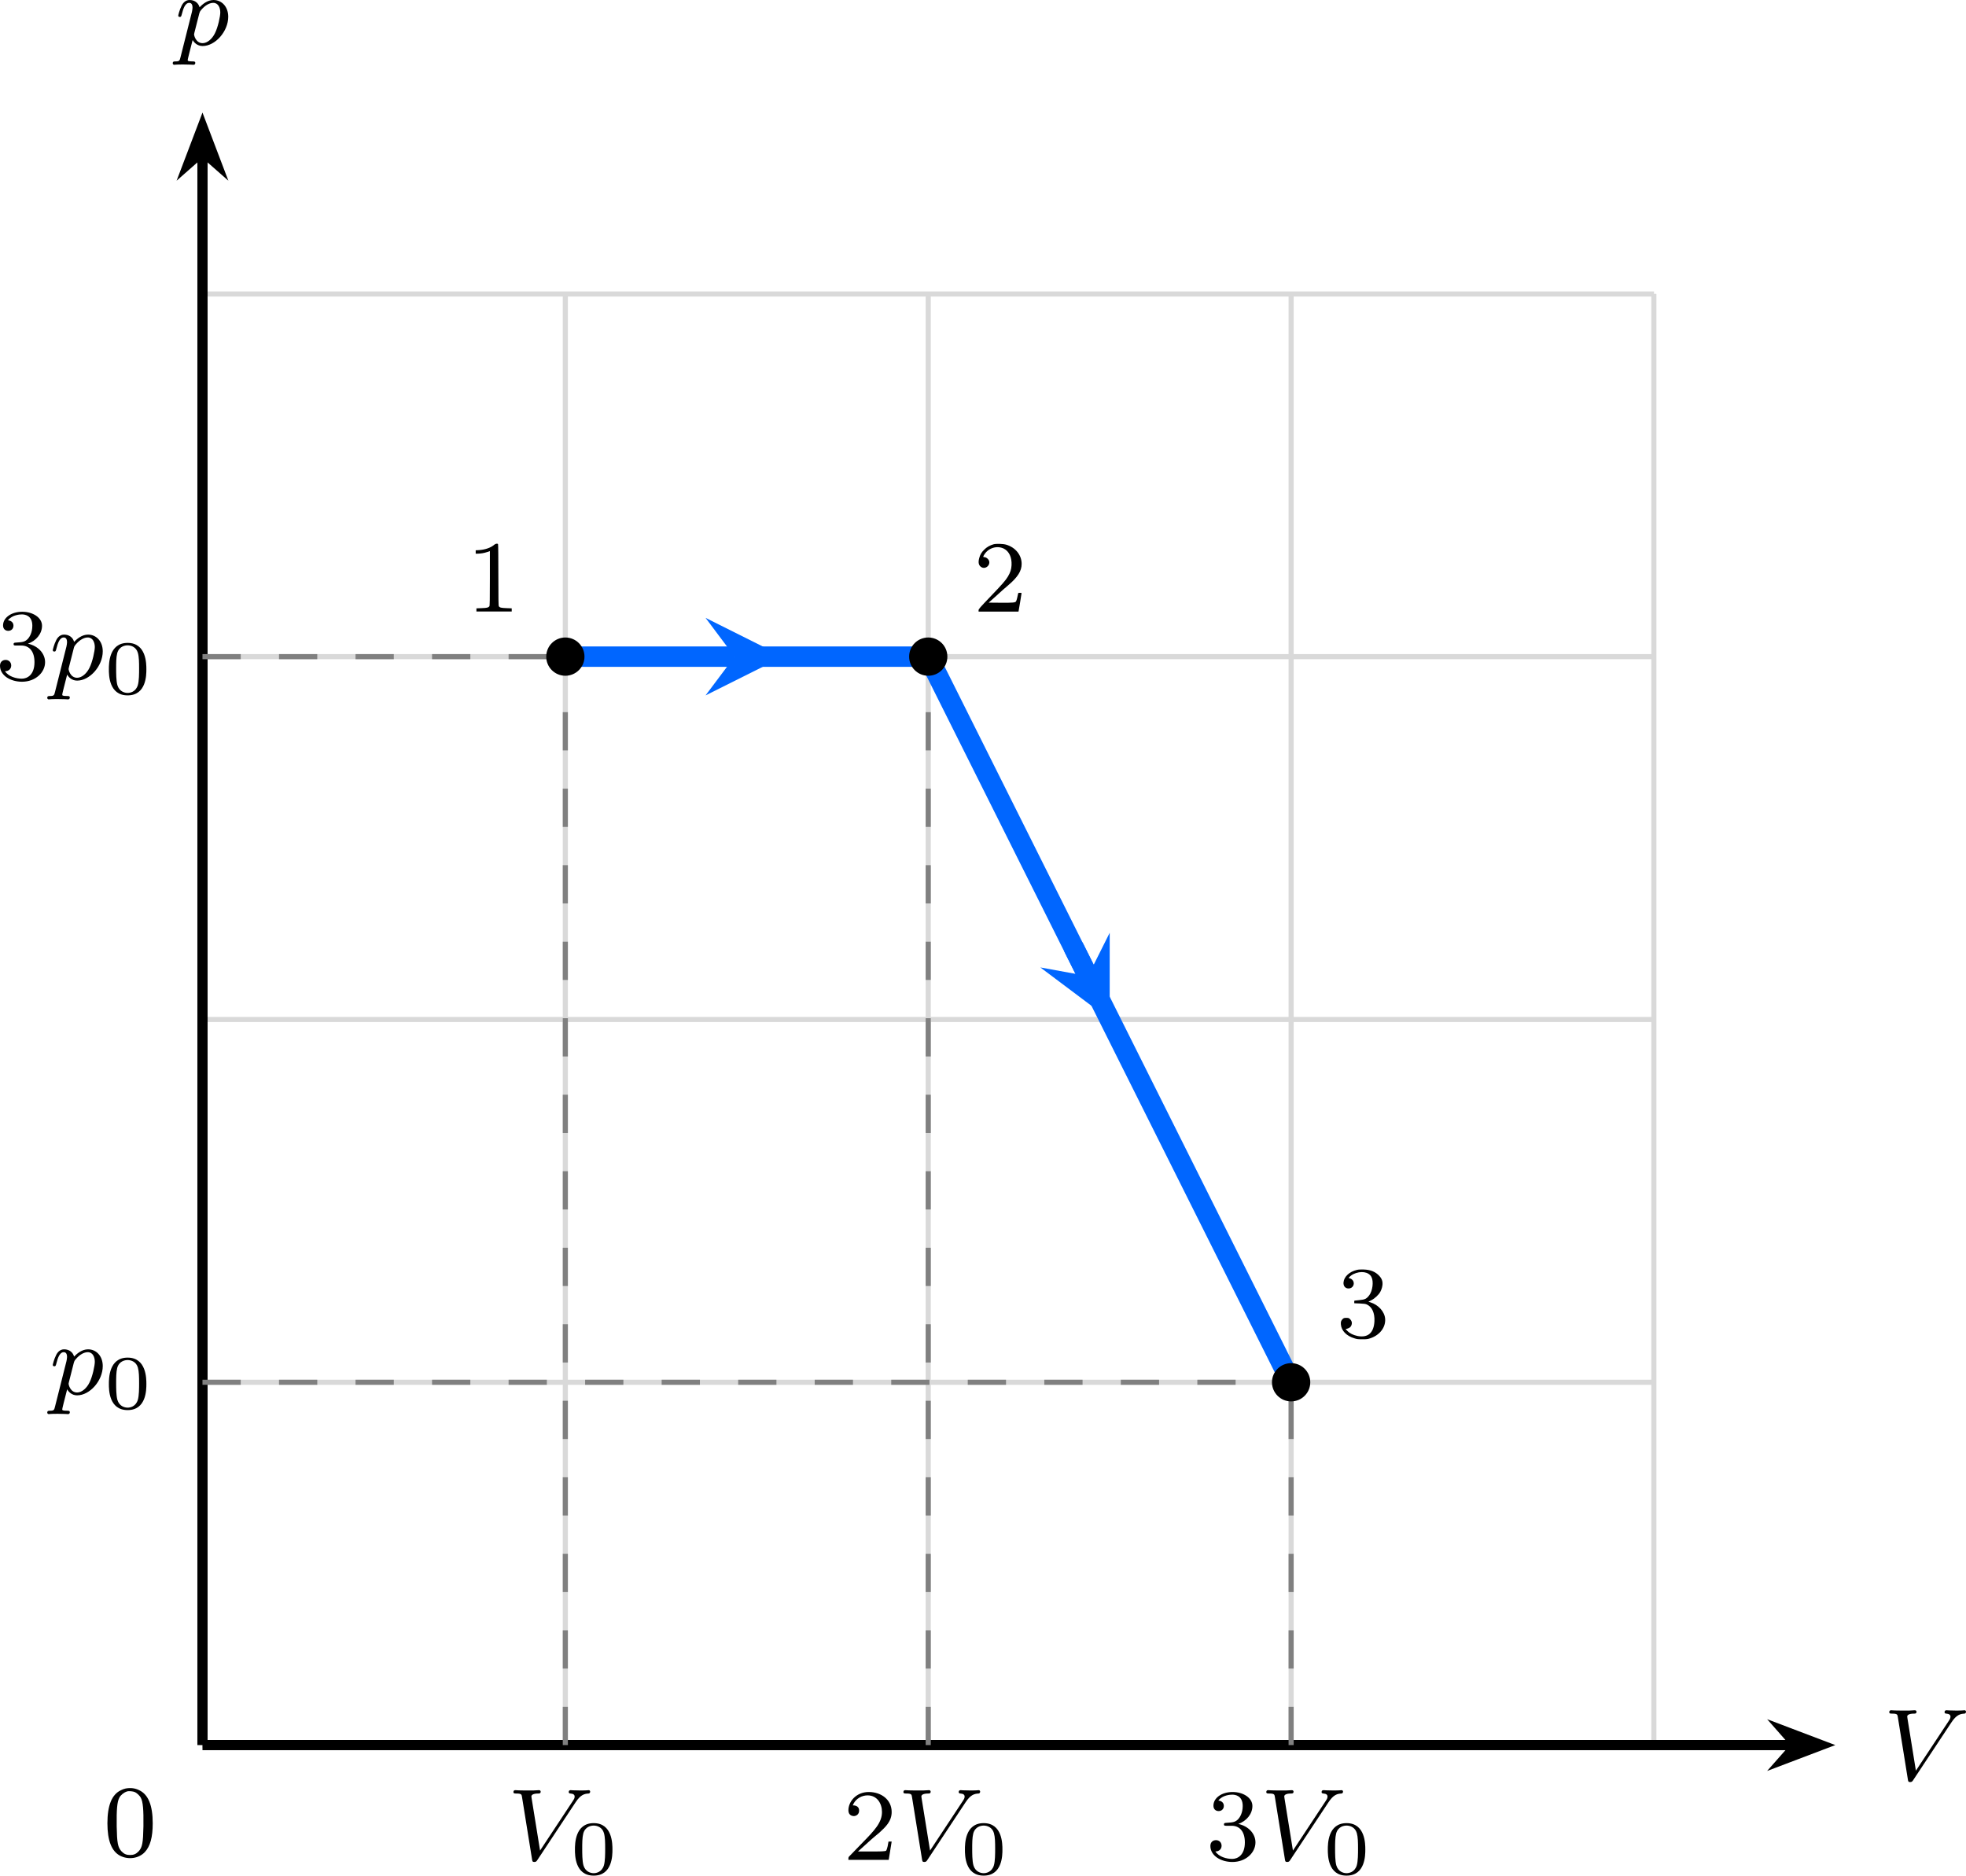
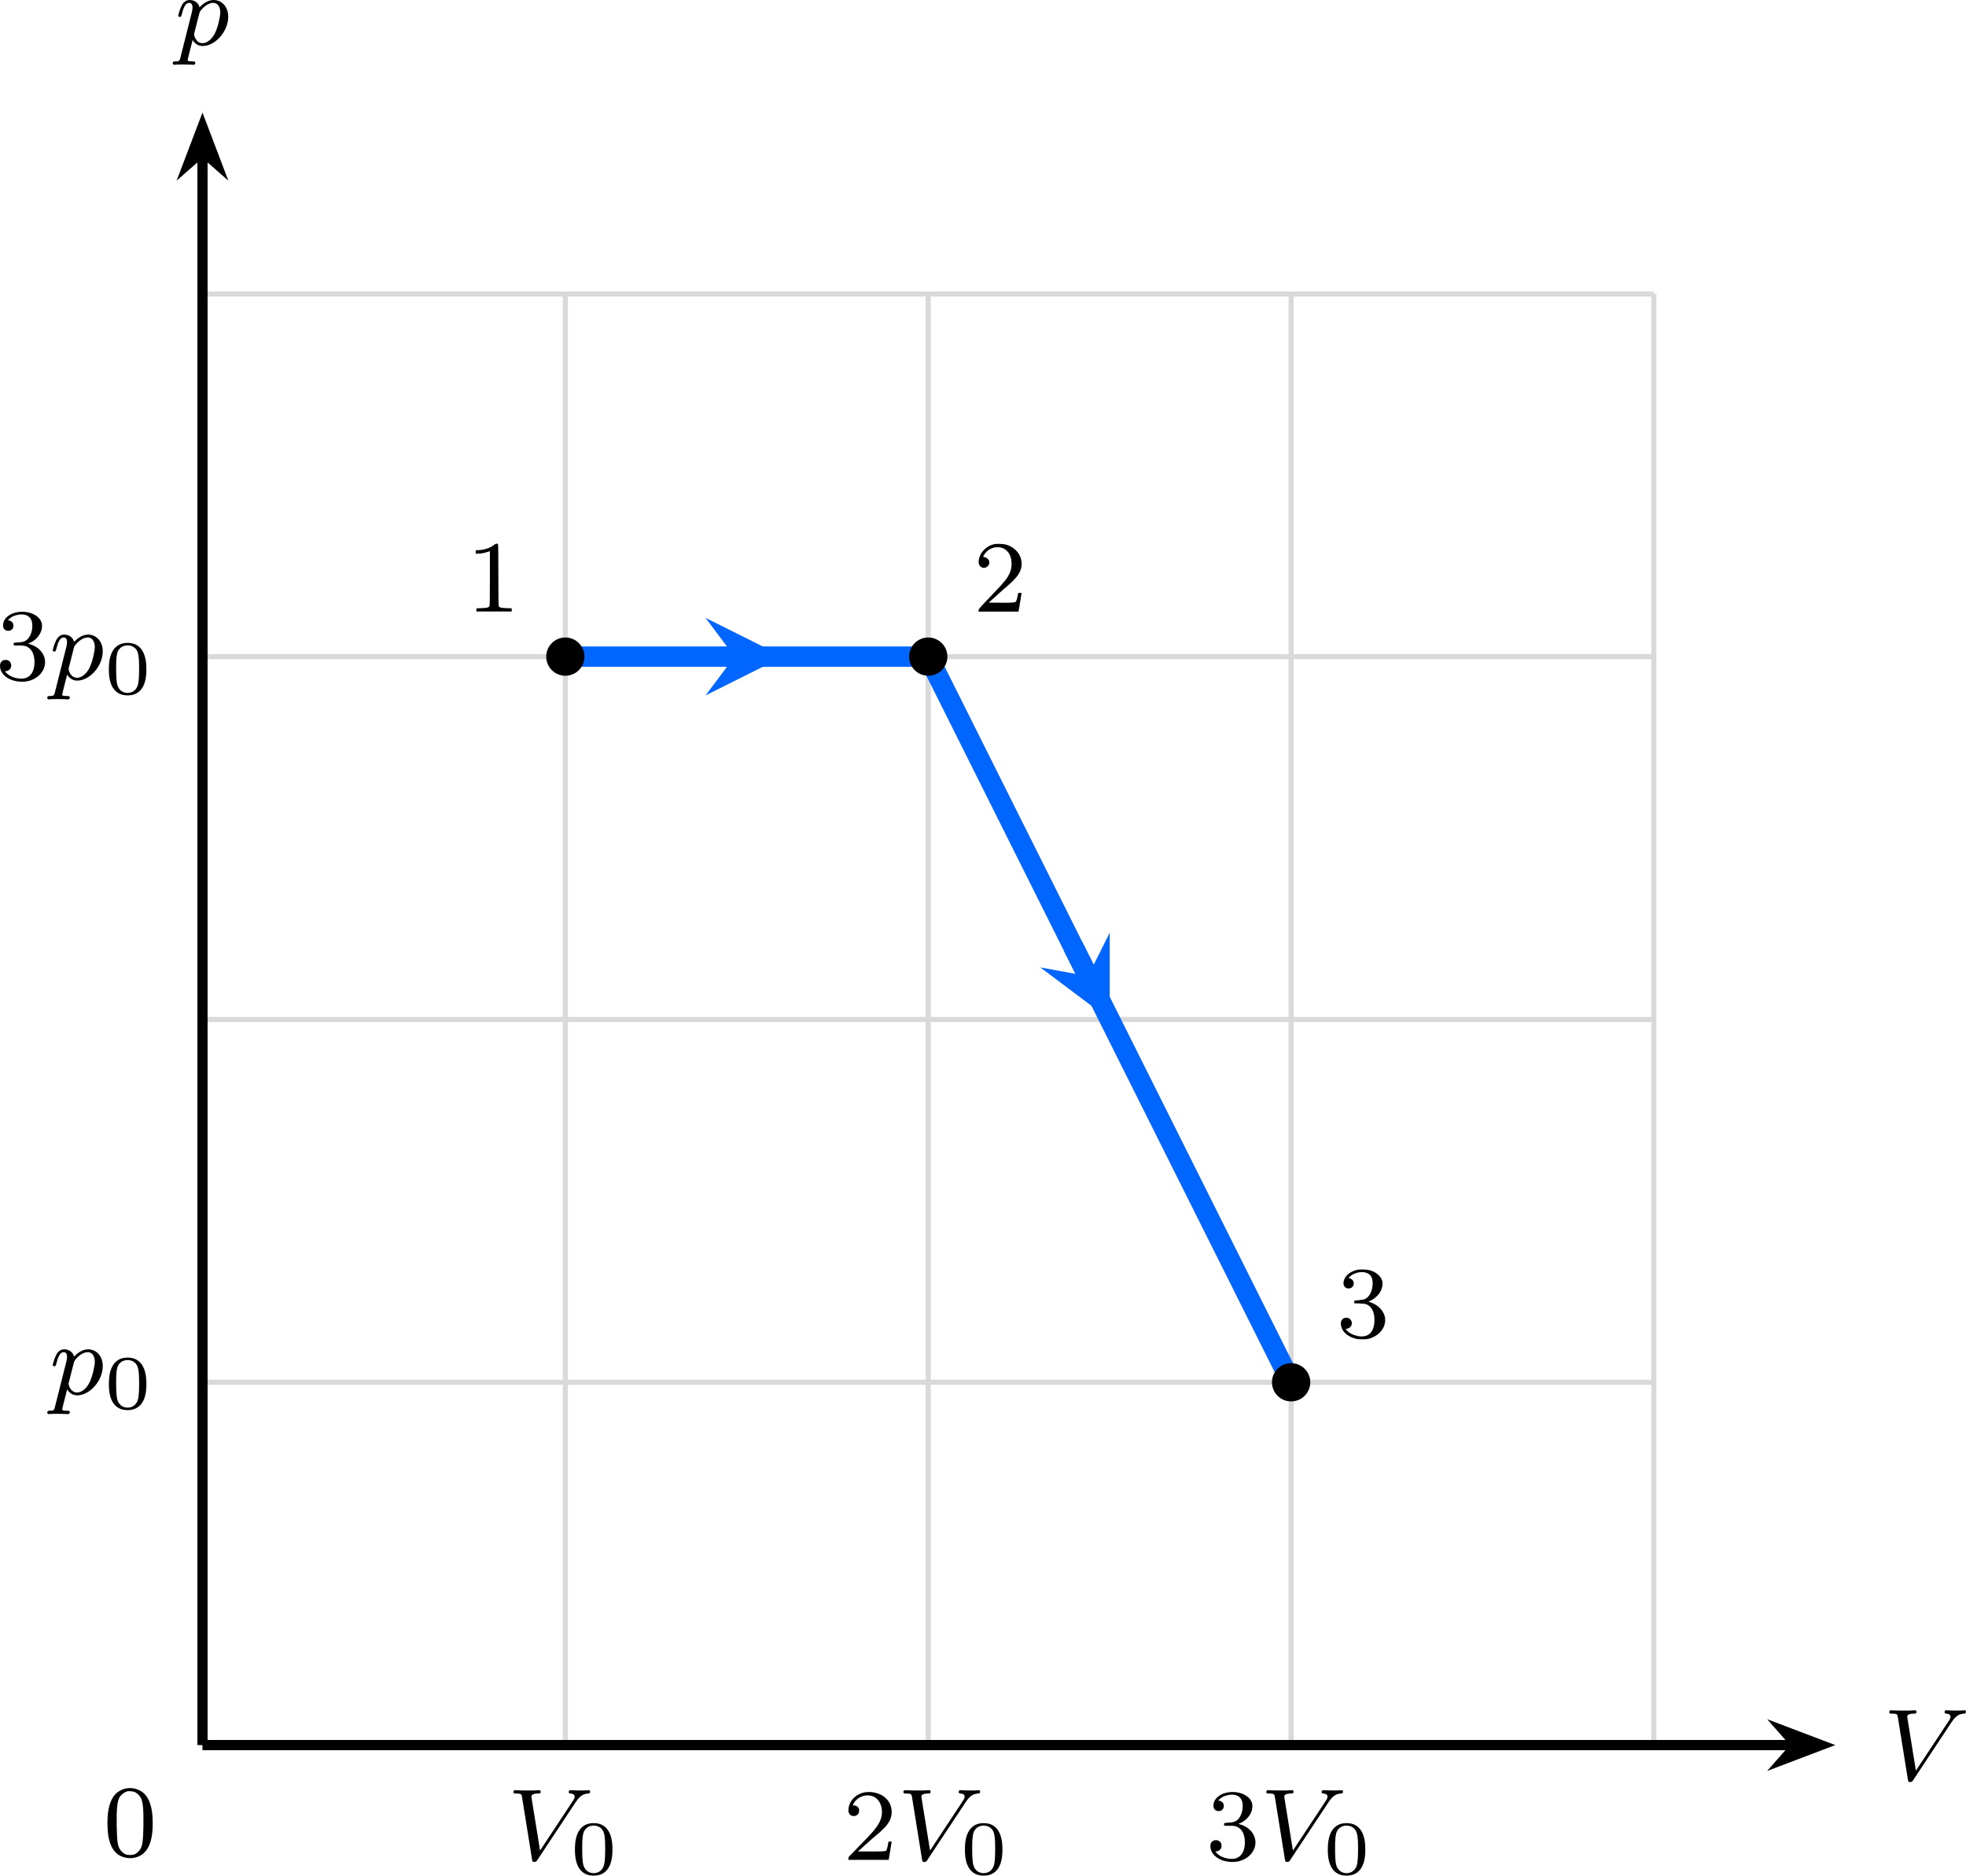
<svg xmlns="http://www.w3.org/2000/svg" xmlns:xlink="http://www.w3.org/1999/xlink" version="1.1" width="199.648pt" height="190.504pt" viewBox="-66.337 -66.773 153.575 146.541">
  <defs>
    <path id="g2-50" d="M2.248-1.626C2.375-1.745 2.71-2.008 2.837-2.12C3.332-2.574 3.802-3.013 3.802-3.738C3.802-4.686 3.005-5.3 2.008-5.3C1.052-5.3 .422-4.575 .422-3.866C.422-3.475 .733-3.419 .845-3.419C1.012-3.419 1.259-3.539 1.259-3.842C1.259-4.256 .861-4.256 .765-4.256C.996-4.838 1.53-5.037 1.921-5.037C2.662-5.037 3.045-4.407 3.045-3.738C3.045-2.909 2.463-2.303 1.522-1.339L.518-.303C.422-.215 .422-.199 .422 0H3.571L3.802-1.427H3.555C3.531-1.267 3.467-.869 3.371-.717C3.324-.654 2.718-.654 2.59-.654H1.172L2.248-1.626Z" />
    <path id="g2-51" d="M2.016-2.662C2.646-2.662 3.045-2.2 3.045-1.363C3.045-.367 2.479-.072 2.056-.072C1.618-.072 1.02-.231 .741-.654C1.028-.654 1.227-.837 1.227-1.1C1.227-1.355 1.044-1.538 .789-1.538C.574-1.538 .351-1.403 .351-1.084C.351-.327 1.164 .167 2.072 .167C3.132 .167 3.873-.566 3.873-1.363C3.873-2.024 3.347-2.63 2.534-2.805C3.164-3.029 3.634-3.571 3.634-4.208S2.917-5.3 2.088-5.3C1.235-5.3 .59-4.838 .59-4.232C.59-3.937 .789-3.81 .996-3.81C1.243-3.81 1.403-3.985 1.403-4.216C1.403-4.511 1.148-4.623 .972-4.631C1.307-5.069 1.921-5.093 2.064-5.093C2.271-5.093 2.877-5.029 2.877-4.208C2.877-3.65 2.646-3.316 2.534-3.188C2.295-2.941 2.112-2.925 1.626-2.893C1.474-2.885 1.411-2.877 1.411-2.774C1.411-2.662 1.482-2.662 1.618-2.662H2.016Z" />
    <path id="g1-48" d="M3.288-1.907C3.288-2.343 3.288-3.975 1.823-3.975S.359-2.343 .359-1.907C.359-1.476 .359 .126 1.823 .126S3.288-1.476 3.288-1.907ZM1.823-.066C1.572-.066 1.166-.185 1.022-.681C.927-1.028 .927-1.614 .927-1.985C.927-2.385 .927-2.845 1.01-3.168C1.16-3.706 1.614-3.784 1.823-3.784C2.098-3.784 2.493-3.652 2.624-3.198C2.714-2.881 2.72-2.445 2.72-1.985C2.72-1.602 2.72-.998 2.618-.664C2.451-.143 2.02-.066 1.823-.066Z" />
    <path id="g3-48" d="M1.753-5.268C1.666-5.252 1.498-5.197 1.379-5.133C.669-4.798 .327-3.945 .327-2.55C.327-1.196 .654-.367 1.315-.016C1.969 .319 2.782 .199 3.252-.303C3.674-.757 3.866-1.467 3.866-2.55C3.866-3.945 3.523-4.798 2.813-5.133C2.479-5.3 2.128-5.34 1.753-5.268ZM2.487-4.981C2.654-4.894 2.861-4.694 2.933-4.551C3.108-4.224 3.156-3.626 3.14-2.319C3.116-1.012 3.053-.669 2.766-.359C2.566-.151 2.383-.072 2.096-.072S1.626-.151 1.427-.359C1.14-.669 1.076-1.012 1.052-2.319C1.036-3.626 1.084-4.224 1.259-4.551C1.355-4.75 1.618-4.965 1.857-5.037C1.993-5.085 2.343-5.053 2.487-4.981Z" />
    <path id="g3-49" d="M2.192-5.22C1.929-4.989 1.482-4.838 1.02-4.806L.749-4.79V-4.655V-4.527H.901C1.124-4.527 1.419-4.575 1.65-4.655L1.857-4.726V-2.59C1.857-.964 1.849-.446 1.817-.414C1.737-.311 1.634-.287 1.219-.271L.805-.255V-.135V-.008H2.184H3.563V-.135V-.255L3.148-.271C2.742-.287 2.63-.311 2.558-.414C2.527-.446 2.519-1.02 2.519-2.837C2.519-4.144 2.511-5.236 2.495-5.26C2.471-5.34 2.303-5.316 2.192-5.22Z" />
    <path id="g3-50" d="M1.586-5.26C1.315-5.189 1.044-5.037 .853-4.838C.646-4.639 .526-4.439 .462-4.176C.367-3.826 .422-3.602 .63-3.475C.98-3.26 1.411-3.69 1.196-4.041C1.124-4.16 .972-4.256 .861-4.256S.757-4.296 .869-4.471C1.196-4.981 1.857-5.181 2.391-4.918C2.798-4.71 3.021-4.24 2.989-3.626C2.973-3.3 2.893-3.053 2.702-2.734C2.519-2.431 2.271-2.144 1.299-1.132C.486-.279 .414-.199 .414-.104V0H1.977H3.531L3.547-.08C3.555-.128 3.602-.414 3.658-.733C3.706-1.044 3.754-1.339 3.762-1.387C3.778-1.467 3.778-1.467 3.642-1.467C3.515-1.467 3.507-1.467 3.491-1.355C3.459-1.164 3.387-.893 3.347-.813C3.292-.701 3.14-.685 2.096-.693L1.203-.701L1.809-1.243C2.136-1.546 2.55-1.913 2.726-2.056C3.475-2.694 3.778-3.172 3.778-3.73C3.778-4.415 3.3-5.013 2.574-5.228C2.335-5.3 1.793-5.316 1.586-5.26Z" />
    <path id="g3-51" d="M1.618-5.26C1.036-5.125 .614-4.734 .574-4.288C.55-4.001 .709-3.81 .972-3.81C1.283-3.81 1.474-4.129 1.323-4.407C1.267-4.511 1.108-4.615 1.004-4.615C.909-4.615 1.14-4.83 1.331-4.926C1.921-5.212 2.55-5.117 2.758-4.702C2.941-4.352 2.845-3.618 2.582-3.276C2.375-3.005 2.256-2.941 1.817-2.901C1.634-2.885 1.467-2.869 1.443-2.861S1.403-2.813 1.411-2.75L1.419-2.654L1.841-2.638C2.184-2.622 2.287-2.606 2.399-2.558C2.805-2.367 3.021-1.897 2.989-1.243C2.941-.335 2.479 .056 1.674-.096C1.339-.167 1.068-.295 .885-.486L.733-.638L.861-.669C1.044-.725 1.132-.797 1.18-.909C1.267-1.108 1.227-1.283 1.06-1.435C.996-1.498 .956-1.514 .789-1.514C.63-1.514 .59-1.498 .518-1.435C.383-1.307 .351-1.203 .367-1.004C.406-.51 .805-.096 1.435 .088C1.626 .151 1.722 .159 2.048 .159C2.407 .159 2.463 .151 2.694 .072C3.427-.183 3.873-.789 3.826-1.435C3.786-1.993 3.308-2.527 2.678-2.726L2.519-2.774L2.75-2.893C3.021-3.029 3.332-3.324 3.451-3.555C3.499-3.634 3.555-3.786 3.579-3.881C3.674-4.256 3.618-4.519 3.379-4.782C3.076-5.117 2.686-5.276 2.144-5.292C1.921-5.3 1.745-5.292 1.618-5.26Z" />
    <path id="g0-86" d="M5.34-4.495C5.738-5.101 6.041-5.165 6.36-5.181C6.448-5.189 6.48-5.268 6.48-5.332C6.48-5.356 6.464-5.444 6.368-5.444S6.304-5.42 5.723-5.42C5.212-5.42 4.997-5.444 4.965-5.444C4.926-5.444 4.806-5.444 4.806-5.292C4.806-5.189 4.91-5.181 4.949-5.181C5.165-5.165 5.268-5.085 5.268-4.941C5.268-4.814 5.197-4.71 5.157-4.647L2.566-.725L1.905-4.822C1.897-4.894 1.889-4.933 1.889-4.957C1.889-5.061 2.008-5.181 2.415-5.181C2.511-5.181 2.614-5.181 2.614-5.332C2.614-5.364 2.59-5.444 2.487-5.444C2.415-5.444 2.096-5.428 2.032-5.42H1.53C.813-5.42 .709-5.444 .638-5.444C.606-5.444 .486-5.444 .486-5.292C.486-5.181 .59-5.181 .709-5.181C1.116-5.181 1.124-5.109 1.156-4.91L1.937-.056C1.961 .104 1.969 .167 2.12 .167C2.256 .167 2.303 .096 2.359 .008L5.34-4.495Z" />
    <path id="g0-112" d="M.414 .964C.351 1.219 .335 1.283 .016 1.283C-.096 1.283-.191 1.283-.191 1.435C-.191 1.506-.12 1.546-.08 1.546C0 1.546 .032 1.522 .622 1.522C1.196 1.522 1.363 1.546 1.419 1.546C1.451 1.546 1.57 1.546 1.57 1.395C1.57 1.283 1.459 1.283 1.363 1.283C.98 1.283 .98 1.235 .98 1.164C.98 1.108 1.124 .542 1.363-.391C1.467-.207 1.714 .08 2.144 .08C3.124 .08 4.144-1.052 4.144-2.208C4.144-2.997 3.634-3.515 2.997-3.515C2.519-3.515 2.136-3.188 1.905-2.949C1.737-3.515 1.203-3.515 1.124-3.515C.837-3.515 .638-3.332 .51-3.084C.327-2.726 .239-2.319 .239-2.295C.239-2.224 .295-2.192 .359-2.192C.462-2.192 .47-2.224 .526-2.431C.63-2.837 .773-3.292 1.1-3.292C1.299-3.292 1.355-3.108 1.355-2.917C1.355-2.837 1.323-2.646 1.307-2.582L.414 .964ZM1.881-2.455C1.921-2.59 1.921-2.606 2.04-2.75C2.343-3.108 2.686-3.292 2.973-3.292C3.371-3.292 3.523-2.901 3.523-2.542C3.523-2.248 3.347-1.395 3.108-.925C2.901-.494 2.519-.143 2.144-.143C1.602-.143 1.474-.765 1.474-.821C1.474-.837 1.49-.925 1.498-.948L1.881-2.455Z" />
  </defs>
  <g id="page1">
    <path d="M-50.52 69.57H62.867M-50.52 41.223H62.867M-50.52 12.879H62.867M-50.52-15.469H62.867M-50.52-43.804H62.867M-50.52 69.57V-43.816M-22.176 69.57V-43.816M6.172 69.57V-43.816M34.52 69.57V-43.816M62.855 69.57V-43.816" stroke="#d9d9d9" fill="none" stroke-width=".399" stroke-miterlimit="10" />
    <path d="M-50.52 69.57H73.816" stroke="#000" fill="none" stroke-width=".797" stroke-miterlimit="10" />
    <path d="M75.906 69.57L73.066 68.492L74.016 69.57L73.066 70.648Z" />
    <path d="M75.906 69.57L73.066 68.492L74.016 69.57L73.066 70.648Z" stroke="#000" fill="none" stroke-width=".797" stroke-miterlimit="10" />
    <g transform="matrix(1 0 0 1 131.2789 2.7231)">
      <use x="-50.521" y="69.571" xlink:href="#g0-86" />
    </g>
    <path d="M-50.52 69.57V-54.765" stroke="#000" fill="none" stroke-width=".797" stroke-miterlimit="10" />
    <path d="M-50.52-56.855L-51.598-54.016L-50.52-54.965L-49.441-54.016Z" />
    <path d="M-50.52-56.855L-51.598-54.016L-50.52-54.965L-49.441-54.016Z" stroke="#000" fill="none" stroke-width=".797" stroke-miterlimit="10" />
    <g transform="matrix(1 0 0 1 -2.1314 -132.8286)">
      <use x="-50.521" y="69.571" xlink:href="#g0-112" />
    </g>
    <path d="M-22.176-15.469H-8.953" stroke="#06f" fill="none" stroke-width="1.594" stroke-miterlimit="10" />
    <path d="M-5.164-15.469L-11.223-18.5L-8.953-15.469L-11.223-12.441" fill="#06f" />
    <path d="M-8-15.469H6.172" stroke="#06f" fill="none" stroke-width="1.594" stroke-miterlimit="10" />
    <path d="M6.172-15.469L18.652 9.492" stroke="#06f" fill="none" stroke-width="1.594" stroke-miterlimit="10" />
    <path d="M20.348 12.879L20.348 6.105L18.652 9.492L14.93 8.812" fill="#06f" />
    <path d="M17.512 7.207L34.52 41.223" stroke="#06f" fill="none" stroke-width="1.594" stroke-miterlimit="10" />
-     <path d="M-50.52 41.223H34.52" stroke="#808080" fill="none" stroke-width=".399" stroke-miterlimit="10" stroke-dasharray="2.989 2.989" />
-     <path d="M-50.52-15.469H-22.176" stroke="#808080" fill="none" stroke-width=".399" stroke-miterlimit="10" stroke-dasharray="2.989 2.989" />
-     <path d="M-22.176 69.57V-15.469" stroke="#808080" fill="none" stroke-width=".399" stroke-miterlimit="10" stroke-dasharray="2.989 2.989" />
-     <path d="M6.172 69.57V-15.469" stroke="#808080" fill="none" stroke-width=".399" stroke-miterlimit="10" stroke-dasharray="2.989 2.989" />
-     <path d="M34.52 69.57V41.223" stroke="#808080" fill="none" stroke-width=".399" stroke-miterlimit="10" stroke-dasharray="2.989 2.989" />
    <path d="M-20.68-15.469C-20.68-16.297-21.348-16.965-22.176-16.965C-23-16.965-23.668-16.297-23.668-15.469C-23.668-14.645-23-13.977-22.176-13.977C-21.348-13.977-20.68-14.645-20.68-15.469Z" />
    <g transform="matrix(1 0 0 1 20.5947 -88.5594)">
      <use x="-50.521" y="69.571" xlink:href="#g3-49" />
    </g>
    <path d="M7.668-15.469C7.668-16.297 7-16.965 6.172-16.965C5.348-16.965 4.68-16.297 4.68-15.469C4.68-14.645 5.348-13.977 6.172-13.977C7-13.977 7.668-14.645 7.668-15.469Z" />
    <g transform="matrix(1 0 0 1 60.21262 -88.5594)">
      <use x="-50.521" y="69.571" xlink:href="#g3-50" />
    </g>
    <path d="M36.016 41.223C36.016 40.398 35.344 39.73 34.52 39.73S33.023 40.398 33.023 41.223C33.023 42.051 33.695 42.719 34.52 42.719S36.016 42.051 36.016 41.223Z" />
    <g transform="matrix(1 0 0 1 88.5594 -31.8658)">
      <use x="-50.521" y="69.571" xlink:href="#g3-51" />
    </g>
    <g transform="matrix(1 0 0 1 -11.9329 -27.4059)">
      <use x="-50.521" y="69.571" xlink:href="#g0-112" />
      <use x="-46.258" y="70.678" xlink:href="#g1-48" />
    </g>
    <g transform="matrix(1 0 0 1 -16.1672 -83.2471)">
      <use x="-50.521" y="69.571" xlink:href="#g2-51" />
      <use x="-46.287" y="69.571" xlink:href="#g0-112" />
      <use x="-42.024" y="70.678" xlink:href="#g1-48" />
    </g>
    <g transform="matrix(1 0 0 1 23.8054 8.9653)">
      <use x="-50.521" y="69.571" xlink:href="#g0-86" />
      <use x="-45.589" y="70.678" xlink:href="#g1-48" />
    </g>
    <g transform="matrix(1 0 0 1 50.03513 8.9653)">
      <use x="-50.521" y="69.571" xlink:href="#g2-50" />
      <use x="-46.287" y="69.571" xlink:href="#g0-86" />
      <use x="-41.355" y="70.678" xlink:href="#g1-48" />
    </g>
    <g transform="matrix(1 0 0 1 78.3819 8.9653)">
      <use x="-50.521" y="69.571" xlink:href="#g2-51" />
      <use x="-46.287" y="69.571" xlink:href="#g0-86" />
      <use x="-41.355" y="70.678" xlink:href="#g1-48" />
    </g>
    <g transform="matrix(1 0 0 1 -7.7521 8.6596)">
      <use x="-50.521" y="69.571" xlink:href="#g3-48" />
    </g>
  </g>
</svg>
